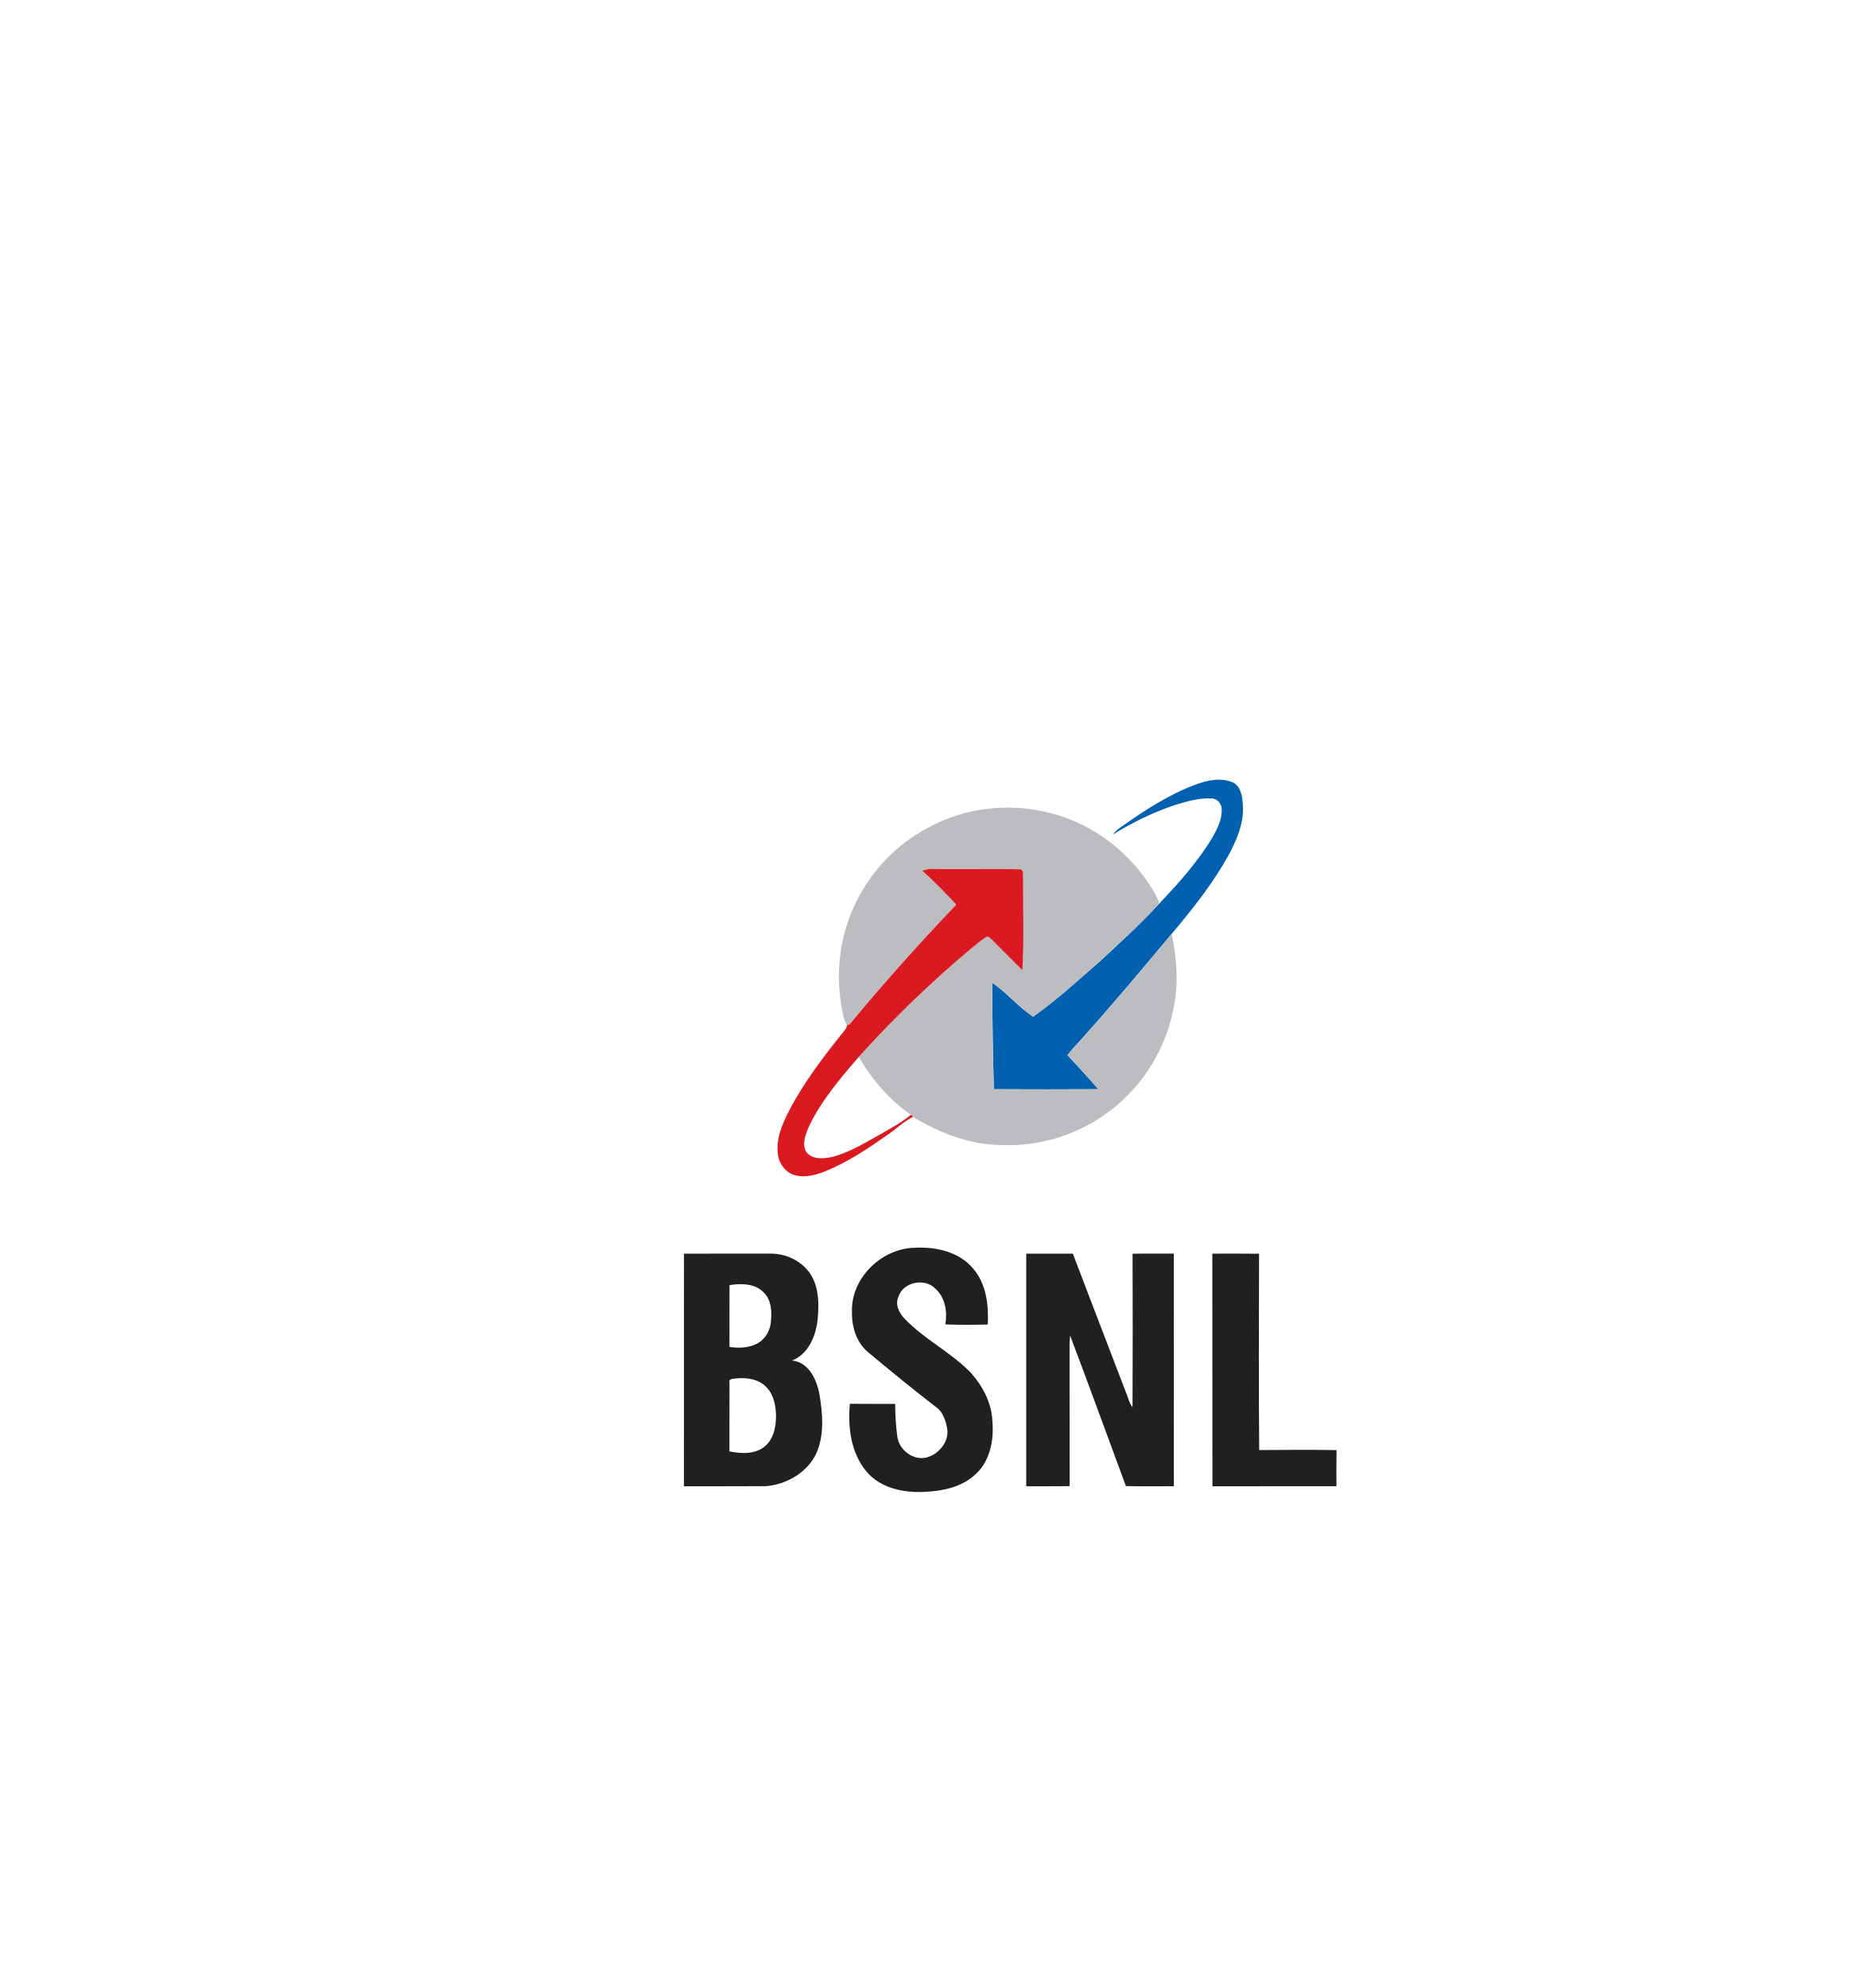
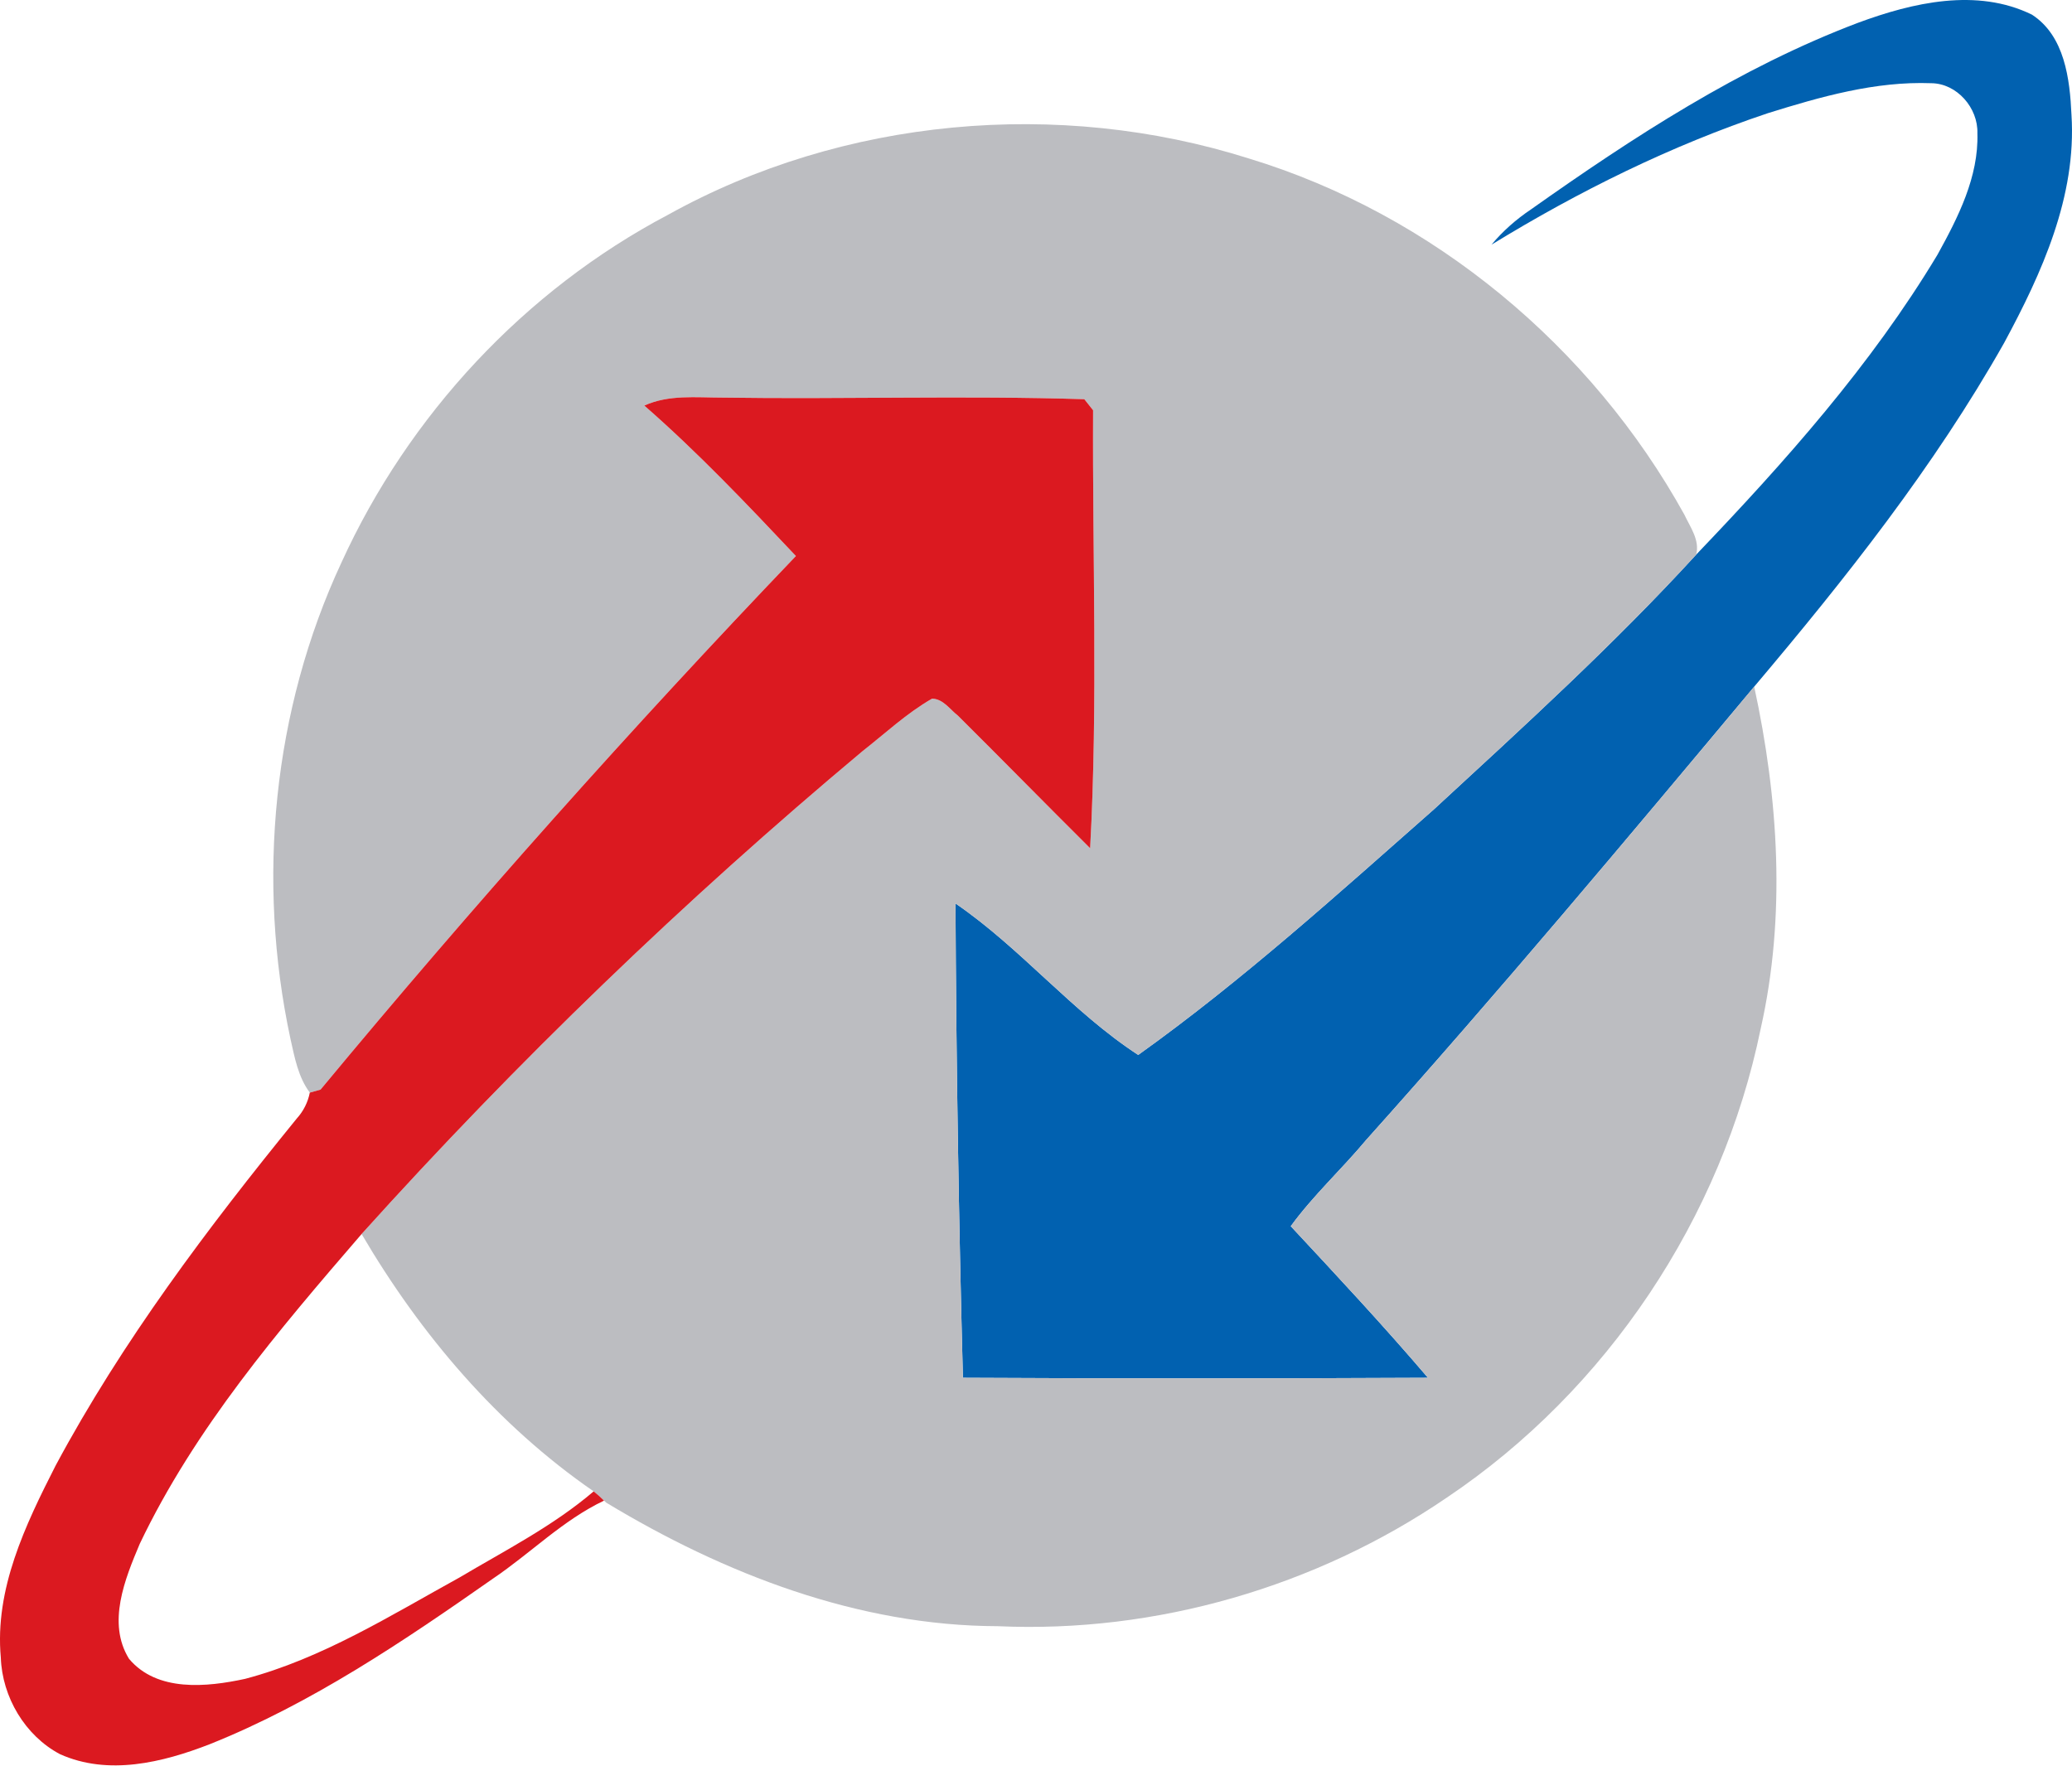
- <svg xmlns="http://www.w3.org/2000/svg" height="2500" viewBox="-287.642 -360.57 827.894 929.391" width="2354">
-   <path d="m247.33 6.33c5.75-2.13 12.49-3.7 18.28-.86 3.44 2.23 3.98 6.77 4.15 10.52.55 8.56-3.11 16.62-7.08 23.97-7.34 12.99-16.64 24.73-26.24 36.09-13.39 16.03-26.81 32.05-40.75 47.61-2.57 3.08-5.55 5.81-7.92 9.06 4.88 5.24 9.77 10.48 14.41 15.92-16.28.08-32.56.09-48.84 0-.44-16.61-.71-33.22-.78-49.82 6.87 4.7 12.26 11.4 19.19 15.91 10.94-7.82 20.96-16.9 31.05-25.79 9.41-8.68 18.9-17.31 27.55-26.76 9.32-9.74 18.37-19.9 25.34-31.5 2.16-3.91 4.33-8.17 4.19-12.75.08-2.67-2.15-5.24-4.85-5.26-5.87-.22-11.61 1.42-17.16 3.15-10.18 3.41-19.87 8.2-29.02 13.81 1.19-1.43 2.59-2.66 4.14-3.7 10.76-7.61 21.95-14.91 34.34-19.6z" fill="#0161b0" />
-   <path d="m122.37 26.49c18.38-10.21 40.98-12.24 60.98-5.92 19.36 5.88 35.99 19.76 45.76 37.42.61 1.31 1.63 2.66 1.24 4.19-8.65 9.45-18.14 18.08-27.55 26.76-10.09 8.89-20.11 17.97-31.05 25.79-6.93-4.51-12.32-11.21-19.19-15.91.07 16.6.34 33.21.78 49.82 16.28.09 32.56.08 48.84 0-4.64-5.44-9.53-10.68-14.41-15.92 2.37-3.25 5.35-5.98 7.92-9.06 13.94-15.56 27.36-31.58 40.75-47.61 2.55 11.78 3.35 24.1.68 35.93-4.07 19.86-16.13 37.95-32.97 49.25-13.73 9.37-30.53 14.25-47.15 13.5-14.65-.04-28.71-5.48-41.11-12.97l-.24-.22c-.35-.35-.71-.67-1.09-.97-10.1-6.97-18.18-16.48-24.37-27.03a519.254 519.254 0 0 1 52.59-50.7c2.4-1.88 4.65-4 7.32-5.53 1.16.02 1.87 1.13 2.71 1.78 4.65 4.62 9.24 9.31 13.89 13.93.83-15.32.23-30.67.31-46l-.92-1.16c-12.67-.4-25.38.02-38.06-.17-2.73 0-5.59-.33-8.15.84 5.63 4.92 10.79 10.36 15.92 15.8a1060.256 1060.256 0 0 0 -49.92 56.04l-1.13.32c-1.23-1.65-1.59-3.69-2.03-5.64-3.58-16.67-1.86-34.54 5.35-50.03 7.05-15.47 19.24-28.59 34.3-36.53z" fill="#bcbdc1" />
-   <path d="m119.88 46.53c2.56-1.17 5.42-.84 8.15-.84 12.68.19 25.39-.23 38.06.17l.92 1.16c-.08 15.33.52 30.68-.31 46-4.65-4.62-9.24-9.31-13.89-13.93-.84-.65-1.55-1.76-2.71-1.78-2.67 1.53-4.92 3.65-7.32 5.53a519.254 519.254 0 0 0 -52.59 50.7c-8.71 10.1-17.52 20.42-23.3 32.54-1.56 3.7-3.45 8.31-1.13 12.07 2.95 3.52 8.18 2.98 12.2 2.11 8.09-2.14 15.26-6.65 22.52-10.65 4.8-2.85 9.82-5.4 14.08-9.04.38.3.74.62 1.09.97-4.33 2.06-7.72 5.53-11.66 8.19-9.41 6.59-19.04 13.11-29.76 17.4-4.94 1.92-10.65 3.32-15.72 1.04-3.67-1.94-6.07-6.01-6.21-10.14-.66-7.2 2.58-13.93 5.75-20.16 7.01-13.08 15.99-24.98 25.33-36.46a5.68 5.68 0 0 0 1.37-2.72l1.13-.32c15.96-19.25 32.63-37.96 49.92-56.04-5.13-5.44-10.29-10.88-15.92-15.8z" fill="#db1920" />
-   <path d="m87.01 252.04c-.1-15.37 13.83-28.78 28.98-29.27 9.94-.6 21.06 1.72 27.69 9.74 6.14 7.16 7.32 17.04 6.83 26.12-6.61.18-13.23.23-19.84-.04 1-5.81-.01-12.53-4.6-16.64-4.91-5.27-15.26-3.21-17.35 3.8-1.7 3.72.51 7.75 3.12 10.4 9.08 9.41 21.11 15.3 30.29 24.59 5.86 6.31 10.21 14.44 10.54 23.18.74 8.61-.98 18.18-7.51 24.35-6.28 6.3-15.5 8.2-24.08 8.6-9.81.56-20.78-1.67-27.35-9.58-7.22-8.67-8.7-20.69-7.69-31.59 7.06.1 14.12.01 21.18.05.02 5.12.32 10.24 1.01 15.31.8 6.21 7.45 11.35 13.7 9.74 5.79-1.58 10.69-7.5 9.58-13.7-.71-3.56-1.89-7.5-4.99-9.71-10.89-8.4-21.55-17.09-32.09-25.91-5.61-4.7-7.65-12.37-7.42-19.44zm-78.52-26.52c13.5-.05 27-.01 40.5-.02 7.98-.08 16.24 4.25 19.77 11.57 2.99 6.2 2.83 13.34 2.12 20.02-.97 7.42-4.44 15.52-11.9 18.4 7.82.7 11.54 8.86 12.81 15.65 1.51 8.8 2.35 18.29-1.01 26.78-3.92 9.49-13.89 15.43-23.86 16.29-12.81.1-25.63.01-38.44.05.03-36.25.02-72.49.01-108.74m21.28 14.71c-.04 9.63-.02 19.27-.01 28.9 4.07.55 8.37.55 12.17-1.21 3.94-1.69 6.58-5.66 7.11-9.85.6-5.01.5-10.93-3.47-14.62-4.12-4.06-10.45-4.08-15.8-3.22m0 45.64c-.07 10.69.01 21.39-.03 32.08 5.41 1.11 11.6 1.46 16.23-2.09 4.5-3.47 5.58-9.52 5.55-14.87-.16-4.61-1.1-9.59-4.44-13.01-3.55-3.77-9.11-4.65-14.05-4.14-1.26.31-3.86-.17-3.26 2.03zm138.72-60.35c7.26-.04 14.52-.03 21.78-.01 8.37 21.99 16.82 43.95 25.24 65.92.79 1.96 1.21 4.16 2.67 5.78.12-23.88.09-47.77.02-71.66 6.43-.12 12.85-.03 19.27-.05.05 36.25-.01 72.5.03 108.75-7.47-.05-14.95.11-22.42-.07-8.64-23.47-17.24-46.96-26.06-70.36l-.28 3.12c.03 22.42-.02 44.84.02 67.25-6.76.13-13.52.03-20.27.07.02-36.25.01-72.49 0-108.74zm86.99-.01c7.28 0 14.56-.06 21.85.04-.08 30.59-.22 61.19.06 91.78 12.05-.11 24.11-.16 36.16.02-.1 5.63-.05 11.26-.05 16.9-19.32.02-38.65-.03-57.97.03-.07-36.26.04-72.52-.05-108.77z" fill="#21201e" />
+ <svg xmlns="http://www.w3.org/2000/svg" height="619.92" viewBox="-287.642 -360.57 217.601 185.418" width="727.519" version="1.1" id="svg24">
+   <defs id="defs28" />
+   <path d="m -92.526,-358.171 c 5.75,-2.13 12.49,-3.7 18.28,-0.86 3.44,2.23 3.98,6.77 4.15,10.52 0.55,8.56 -3.11,16.62 -7.08,23.97 -7.34,12.99 -16.64,24.73 -26.24,36.09 -13.39,16.03 -26.81,32.05 -40.75,47.61 -2.57,3.08 -5.55,5.81 -7.92,9.06 4.88,5.24 9.77,10.48 14.41,15.92 -16.28,0.08 -32.56,0.09 -48.84,0 -0.44,-16.61 -0.71,-33.22 -0.78,-49.82 6.87,4.7 12.26,11.4 19.19,15.91 10.94,-7.82 20.96,-16.9 31.05,-25.79 9.41,-8.68 18.9,-17.31 27.55,-26.76 9.32,-9.74 18.37,-19.9 25.34,-31.5 2.16,-3.91 4.33,-8.17 4.19,-12.75 0.08,-2.67 -2.15,-5.24 -4.85,-5.26 -5.87,-0.22 -11.61,1.42 -17.16,3.15 -10.18,3.41 -19.87,8.2 -29.02,13.81 1.19,-1.43 2.59,-2.66 4.14,-3.7 10.76,-7.61 21.95,-14.91 34.34,-19.6 z" fill="#0161b0" id="path16" />
+   <path d="m -217.486,-338.011 c 18.38,-10.21 40.98,-12.24 60.98,-5.92 19.36,5.88 35.99,19.76 45.76,37.42 0.61,1.31 1.63,2.66 1.24,4.19 -8.65,9.45 -18.14,18.08 -27.55,26.76 -10.09,8.89 -20.11,17.97 -31.05,25.79 -6.93,-4.51 -12.32,-11.21 -19.19,-15.91 0.07,16.6 0.34,33.21 0.78,49.82 16.28,0.09 32.56,0.08 48.84,0 -4.64,-5.44 -9.53,-10.68 -14.41,-15.92 2.37,-3.25 5.35,-5.98 7.92,-9.06 13.94,-15.56 27.36,-31.58 40.75,-47.61 2.55,11.78 3.35,24.1 0.68,35.93 -4.07,19.86 -16.13,37.95 -32.97,49.25 -13.73,9.37 -30.53,14.25 -47.15,13.5 -14.65,-0.04 -28.71,-5.48 -41.11,-12.97 l -0.24,-0.22 c -0.35,-0.35 -0.71,-0.67 -1.09,-0.97 -10.1,-6.97 -18.18,-16.48 -24.37,-27.03 16.318,-18.114 33.892,-35.056 52.59,-50.7 2.4,-1.88 4.65,-4 7.32,-5.53 1.16,0.02 1.87,1.13 2.71,1.78 4.65,4.62 9.24,9.31 13.89,13.93 0.83,-15.32 0.23,-30.67 0.31,-46 l -0.92,-1.16 c -12.67,-0.4 -25.38,0.02 -38.06,-0.17 -2.73,0 -5.59,-0.33 -8.15,0.84 5.63,4.92 10.79,10.36 15.92,15.8 -17.296,18.085 -33.947,36.777 -49.92,56.04 l -1.13,0.32 c -1.23,-1.65 -1.59,-3.69 -2.03,-5.64 -3.58,-16.67 -1.86,-34.54 5.35,-50.03 7.05,-15.47 19.24,-28.59 34.3,-36.53 z" fill="#bcbdc1" id="path18" />
+   <path d="m -219.976,-317.971 c 2.56,-1.17 5.42,-0.84 8.15,-0.84 12.68,0.19 25.39,-0.23 38.06,0.17 l 0.92,1.16 c -0.08,15.33 0.52,30.68 -0.31,46 -4.65,-4.62 -9.24,-9.31 -13.89,-13.93 -0.84,-0.65 -1.55,-1.76 -2.71,-1.78 -2.67,1.53 -4.92,3.65 -7.32,5.53 -18.698,15.644 -36.272,32.586 -52.59,50.7 -8.71,10.1 -17.52,20.42 -23.3,32.54 -1.56,3.7 -3.45,8.31 -1.13,12.07 2.95,3.52 8.18,2.98 12.2,2.11 8.09,-2.14 15.26,-6.65 22.52,-10.65 4.8,-2.85 9.82,-5.4 14.08,-9.04 0.38,0.3 0.74,0.62 1.09,0.97 -4.33,2.06 -7.72,5.53 -11.66,8.19 -9.41,6.59 -19.04,13.11 -29.76,17.4 -4.94,1.92 -10.65,3.32 -15.72,1.04 -3.67,-1.94 -6.07,-6.01 -6.21,-10.14 -0.66,-7.2 2.58,-13.93 5.75,-20.16 7.01,-13.08 15.99,-24.98 25.33,-36.46 0.696,-0.765 1.169,-1.706 1.37,-2.72 l 1.13,-0.32 c 15.96,-19.25 32.63,-37.96 49.92,-56.04 -5.13,-5.44 -10.29,-10.88 -15.92,-15.8 z" fill="#db1920" id="path20" />
</svg>
